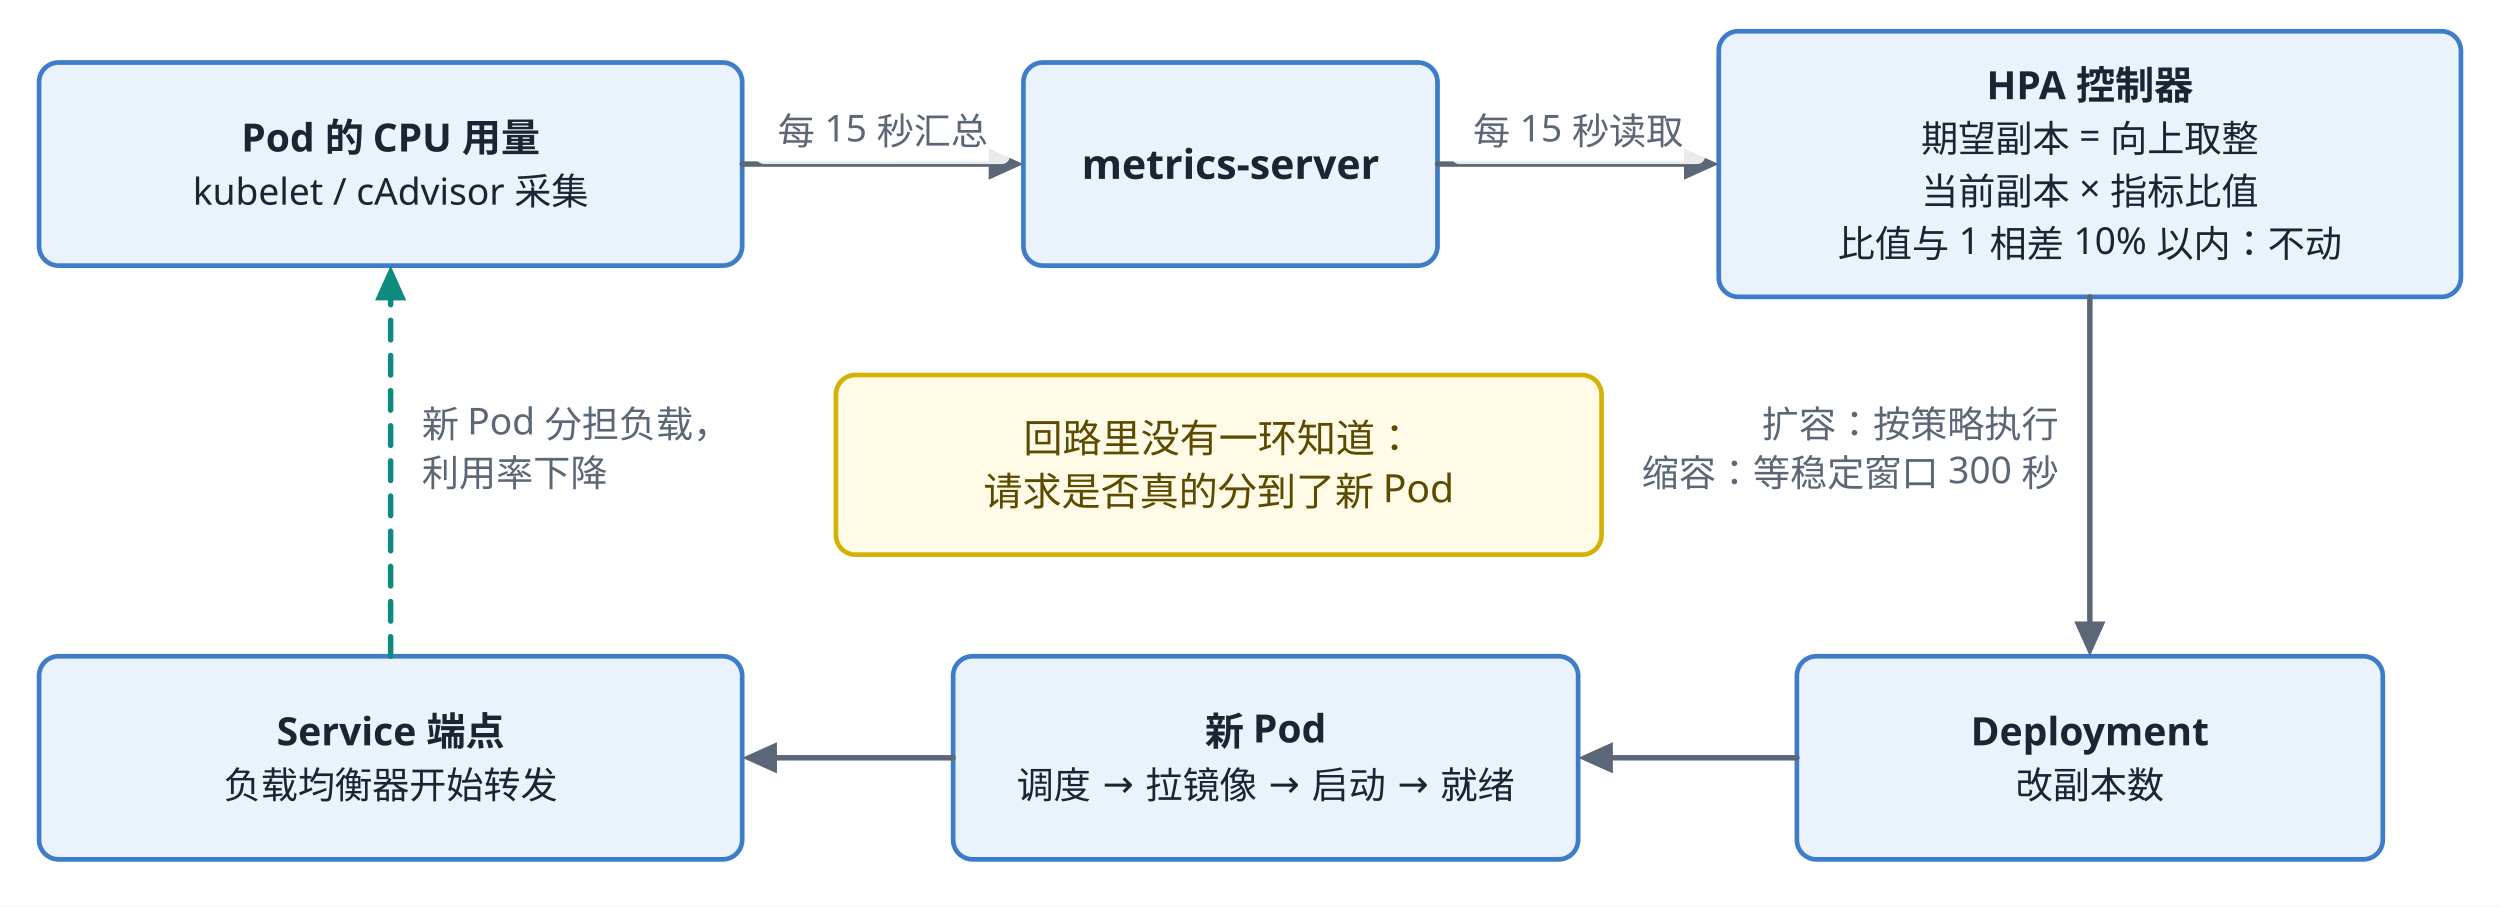
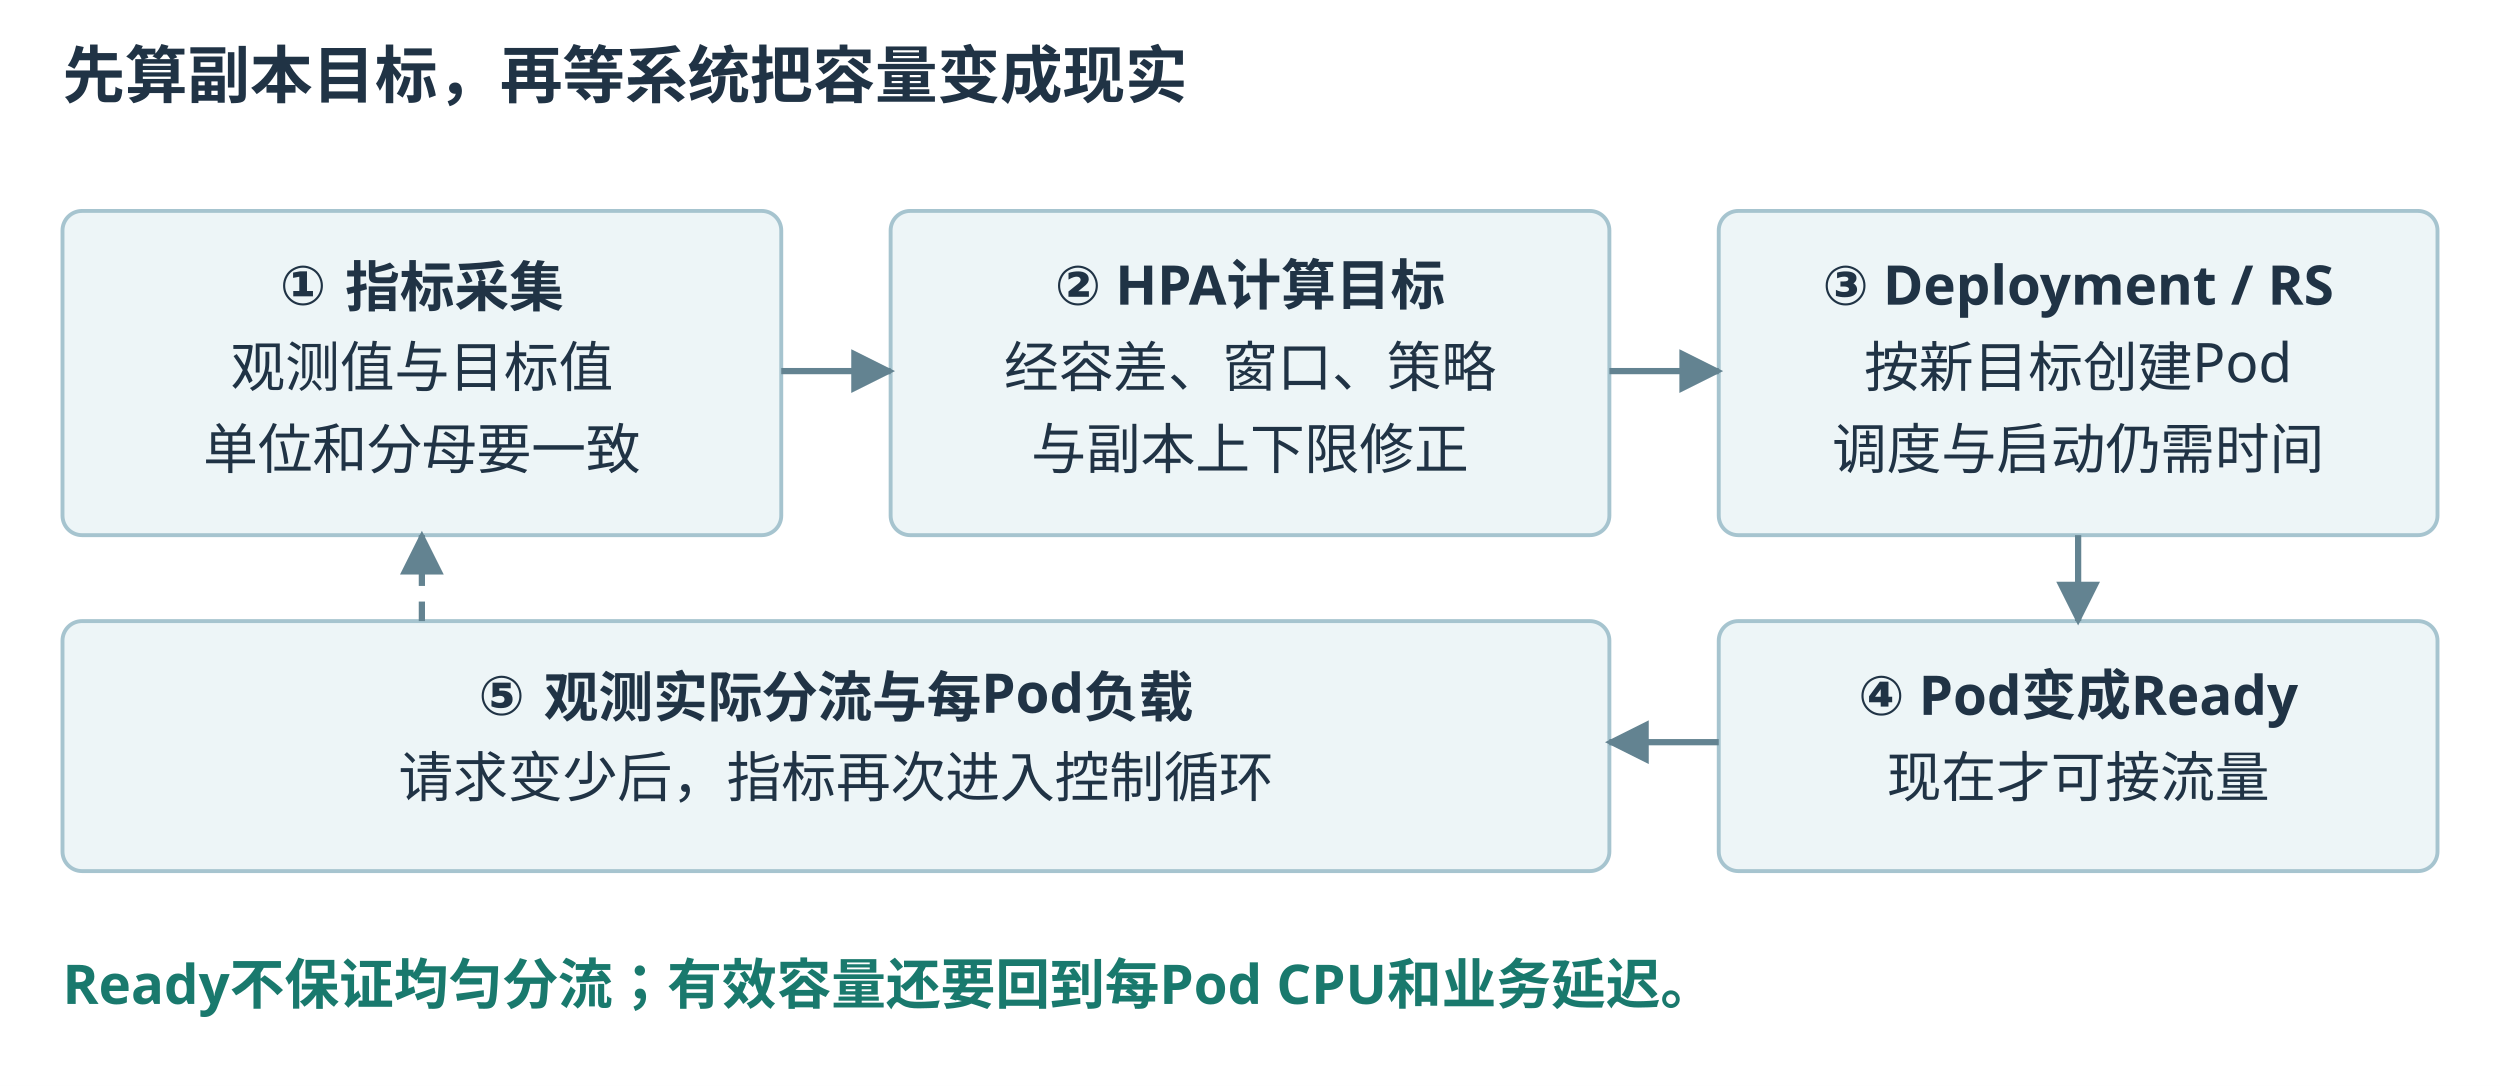
- <svg xmlns="http://www.w3.org/2000/svg" viewBox="0 0 640 232" width="640" height="232" font-family="'Segoe UI','Microsoft YaHei','Noto Sans SC',sans-serif">
-   <rect width="100%" height="100%" fill="#ffffff" />
-   <rect x="10.0" y="16.0" width="180.0" height="52.0" rx="5.0" fill="#eaf2fb" stroke="#3d7cc9" stroke-width="1.2" />
-   <text x="100.0" y="38.8" font-size="10" fill="#1b2430" text-anchor="middle" font-weight="600">Pod 的 CPU 用量</text>
-   <text x="100.0" y="52.4" font-size="9.5" fill="#1b2430" text-anchor="middle" font-weight="normal">kubelet / cAdvisor 采集</text>
-   <rect x="262.0" y="16.0" width="106.0" height="52.0" rx="5.0" fill="#eaf2fb" stroke="#3d7cc9" stroke-width="1.2" />
-   <text x="315.0" y="45.8" font-size="10.5" fill="#1b2430" text-anchor="middle" font-weight="600">metrics-server</text>
-   <rect x="440.0" y="8.0" width="190.0" height="68.0" rx="5.0" fill="#eaf2fb" stroke="#3d7cc9" stroke-width="1.2" />
-   <text x="535.0" y="25.4" font-size="10" fill="#1b2430" text-anchor="middle" font-weight="600">HPA 控制器</text>
-   <text x="535.0" y="38.9" font-size="9.5" fill="#1b2430" text-anchor="middle" font-weight="normal">期望副本 = 向上取整</text>
-   <text x="535.0" y="52.4" font-size="9.5" fill="#1b2430" text-anchor="middle" font-weight="normal">当前副本 × 指标比值</text>
-   <text x="535.0" y="65.8" font-size="9.5" fill="#1b2430" text-anchor="middle" font-weight="normal">比值与 1 相差 10% 以内：不动</text>
-   <polyline points="190.0,42.0 257.0,42.0" fill="none" stroke="#5b6776" stroke-width="1.4" stroke-linejoin="round" stroke-linecap="round" />
-   <polygon points="262.0,42.0 253.1,38.0 253.1,46.0" fill="#5b6776" />
-   <rect x="193.6" y="28.5" width="64.9" height="13.5" fill="#ffffff" stroke="none" stroke-width="1" rx="2" opacity="0.86" />
-   <text x="226.0" y="37.0" font-size="9.5" fill="#5b6776" text-anchor="middle" font-weight="normal">每 15 秒汇总</text>
-   <polyline points="368.0,42.0 435.0,42.0" fill="none" stroke="#5b6776" stroke-width="1.4" stroke-linejoin="round" stroke-linecap="round" />
-   <polygon points="440.0,42.0 431.1,38.0 431.1,46.0" fill="#5b6776" />
-   <rect x="371.6" y="28.5" width="64.9" height="13.5" fill="#ffffff" stroke="none" stroke-width="1" rx="2" opacity="0.86" />
-   <text x="404.0" y="37.0" font-size="9.5" fill="#5b6776" text-anchor="middle" font-weight="normal">每 15 秒读取</text>
-   <rect x="460.0" y="168.0" width="150.0" height="52.0" rx="5.0" fill="#eaf2fb" stroke="#3d7cc9" stroke-width="1.2" />
-   <text x="535.0" y="190.8" font-size="10" fill="#1b2430" text-anchor="middle" font-weight="600">Deployment</text>
-   <text x="535.0" y="204.4" font-size="9.5" fill="#1b2430" text-anchor="middle" font-weight="normal">改副本数</text>
-   <polyline points="535.0,76.0 535.0,163.0" fill="none" stroke="#5b6776" stroke-width="1.4" stroke-linejoin="round" stroke-linecap="round" />
-   <polygon points="535.0,168.0 539.0,159.1 531.0,159.1" fill="#5b6776" />
-   <rect x="476.5" y="103.5" width="53.5" height="13.5" fill="#ffffff" stroke="none" stroke-width="1" rx="2" opacity="0.86" />
-   <text x="527.0" y="112.0" font-size="9.5" fill="#5b6776" text-anchor="end" font-weight="normal">扩容：按策略执行</text>
-   <rect x="412.4" y="116.0" width="117.6" height="13.5" fill="#ffffff" stroke="none" stroke-width="1" rx="2" opacity="0.86" />
-   <text x="527.0" y="124.5" font-size="9.5" fill="#5b6776" text-anchor="end" font-weight="normal">缩容：等稳定窗口 300 秒</text>
-   <rect x="244.0" y="168.0" width="160.0" height="52.0" rx="5.0" fill="#eaf2fb" stroke="#3d7cc9" stroke-width="1.2" />
-   <text x="324.0" y="190.8" font-size="10" fill="#1b2430" text-anchor="middle" font-weight="600">新 Pod</text>
-   <text x="324.0" y="204.4" font-size="9.5" fill="#1b2430" text-anchor="middle" font-weight="normal">调度 → 拉镜像 → 启动 → 就绪</text>
-   <rect x="10.0" y="168.0" width="180.0" height="52.0" rx="5.0" fill="#eaf2fb" stroke="#3d7cc9" stroke-width="1.2" />
-   <text x="100.0" y="190.8" font-size="10" fill="#1b2430" text-anchor="middle" font-weight="600">Service 端点</text>
-   <text x="100.0" y="204.4" font-size="9.5" fill="#1b2430" text-anchor="middle" font-weight="normal">负载均衡器开始转发</text>
-   <polyline points="460.0,194.0 409.0,194.0" fill="none" stroke="#5b6776" stroke-width="1.4" stroke-linejoin="round" stroke-linecap="round" />
-   <polygon points="404.0,194.0 412.9,198.0 412.9,190.0" fill="#5b6776" />
-   <polyline points="244.0,194.0 195.0,194.0" fill="none" stroke="#5b6776" stroke-width="1.4" stroke-linejoin="round" stroke-linecap="round" />
-   <polygon points="190.0,194.0 198.9,198.0 198.9,190.0" fill="#5b6776" />
-   <polyline points="100.0,168.0 100.0,73.0" fill="none" stroke="#0f8a7e" stroke-width="1.4" stroke-linejoin="round" stroke-linecap="round" stroke-dasharray="5 4" />
-   <polygon points="100.0,68.0 96.0,76.9 104.0,76.9" fill="#0f8a7e" />
-   <rect x="105.0" y="103.5" width="89.1" height="13.5" fill="#ffffff" stroke="none" stroke-width="1" rx="2" opacity="0.86" />
-   <text x="108.0" y="112.0" font-size="9.5" fill="#5b6776" text-anchor="start" font-weight="normal">新 Pod 分担负载，</text>
-   <rect x="105.0" y="116.0" width="53.5" height="13.5" fill="#ffffff" stroke="none" stroke-width="1" rx="2" opacity="0.86" />
-   <text x="108.0" y="124.5" font-size="9.5" fill="#5b6776" text-anchor="start" font-weight="normal">利用率下降</text>
-   <rect x="214.0" y="96.0" width="196.0" height="46.0" rx="5.0" fill="#fffbe6" stroke="#d4b106" stroke-width="1.2" />
-   <text x="312.0" y="115.8" font-size="10" fill="#5c4a00" text-anchor="middle" font-weight="normal">回路里没有一环知道：</text>
-   <text x="312.0" y="129.4" font-size="10" fill="#5c4a00" text-anchor="middle" font-weight="normal">请求是否真的分到了新 Pod</text>
+ <svg xmlns="http://www.w3.org/2000/svg" width="640" height="278" viewBox="0 0 640 278">
+   <defs>
+     <marker id="a" viewBox="0 0 10 10" refX="9" refY="5" markerWidth="7" markerHeight="7" orient="auto-start-reverse">
+       <path d="M 0 0 L 10 5 L 0 10 z" fill="#638391" />
+     </marker>
+   </defs>
+   <rect width="640" height="278" fill="white" />
+   <text x="16" y="25" font-size="16" font-family="Microsoft YaHei, sans-serif" fill="#203345" text-anchor="start" font-weight="600">先算副本目标，再等系统把容量变成现实</text>
+   <rect x="16" y="54" width="184" height="83" rx="5" fill="#edf5f7" stroke="#a6c4cf" />
+   <text x="108.0" y="78" font-size="14" font-family="Microsoft YaHei, sans-serif" fill="#203345" text-anchor="middle" font-weight="600">① 指标采集</text>
+   <text x="108.0" y="99" font-size="14" font-family="Microsoft YaHei, sans-serif" fill="#203345" text-anchor="middle" font-weight="400">观测值与目标值</text>
+   <text x="108.0" y="120" font-size="14" font-family="Microsoft YaHei, sans-serif" fill="#203345" text-anchor="middle" font-weight="400">单位和分母要一致</text>
+   <rect x="228" y="54" width="184" height="83" rx="5" fill="#edf5f7" stroke="#a6c4cf" />
+   <text x="320.0" y="78" font-size="14" font-family="Microsoft YaHei, sans-serif" fill="#203345" text-anchor="middle" font-weight="600">② HPA计算目标</text>
+   <text x="320.0" y="99" font-size="14" font-family="Microsoft YaHei, sans-serif" fill="#203345" text-anchor="middle" font-weight="400">经容差、窗口、策略</text>
+   <text x="320.0" y="120" font-size="14" font-family="Microsoft YaHei, sans-serif" fill="#203345" text-anchor="middle" font-weight="400">与副本上下限修正</text>
+   <rect x="440" y="54" width="184" height="83" rx="5" fill="#edf5f7" stroke="#a6c4cf" />
+   <text x="532.0" y="78" font-size="14" font-family="Microsoft YaHei, sans-serif" fill="#203345" text-anchor="middle" font-weight="600">③ Deployment / RS</text>
+   <text x="532.0" y="99" font-size="14" font-family="Microsoft YaHei, sans-serif" fill="#203345" text-anchor="middle" font-weight="400">按新目标创建Pod</text>
+   <text x="532.0" y="120" font-size="14" font-family="Microsoft YaHei, sans-serif" fill="#203345" text-anchor="middle" font-weight="400">调度与启动仍需时间</text>
+   <polyline points="200,95 228,95" fill="none" stroke="#638391" stroke-width="1.6" marker-end="url(#a)" />
+   <polyline points="412,95 440,95" fill="none" stroke="#638391" stroke-width="1.6" marker-end="url(#a)" />
+   <rect x="440" y="159" width="184" height="64" rx="5" fill="#edf5f7" stroke="#a6c4cf" />
+   <text x="532.0" y="183" font-size="14" font-family="Microsoft YaHei, sans-serif" fill="#203345" text-anchor="middle" font-weight="600">④ Pod变成Ready</text>
+   <text x="532.0" y="204" font-size="14" font-family="Microsoft YaHei, sans-serif" fill="#203345" text-anchor="middle" font-weight="400">现在才可接流量</text>
+   <rect x="16" y="159" width="396" height="64" rx="5" fill="#edf5f7" stroke="#a6c4cf" />
+   <text x="214.0" y="183" font-size="14" font-family="Microsoft YaHei, sans-serif" fill="#203345" text-anchor="middle" font-weight="600">⑤ 观测实际分流与每Pod负载</text>
+   <text x="214.0" y="204" font-size="14" font-family="Microsoft YaHei, sans-serif" fill="#203345" text-anchor="middle" font-weight="400">请求变少后，指标再次进入控制循环</text>
+   <polyline points="532,137 532,159" fill="none" stroke="#638391" stroke-width="1.6" marker-end="url(#a)" />
+   <polyline points="440,190 412,190" fill="none" stroke="#638391" stroke-width="1.6" marker-end="url(#a)" />
+   <polyline points="108,159 108,137" fill="none" stroke="#638391" stroke-width="1.6" marker-end="url(#a)" stroke-dasharray="5 4" />
+   <text x="16" y="257" font-size="14" font-family="Microsoft YaHei, sans-serif" fill="#19796d" text-anchor="start" font-weight="600">Ready不保证均匀分流；有效容量还要回到每Pod CPU和业务延迟。</text>
</svg>
